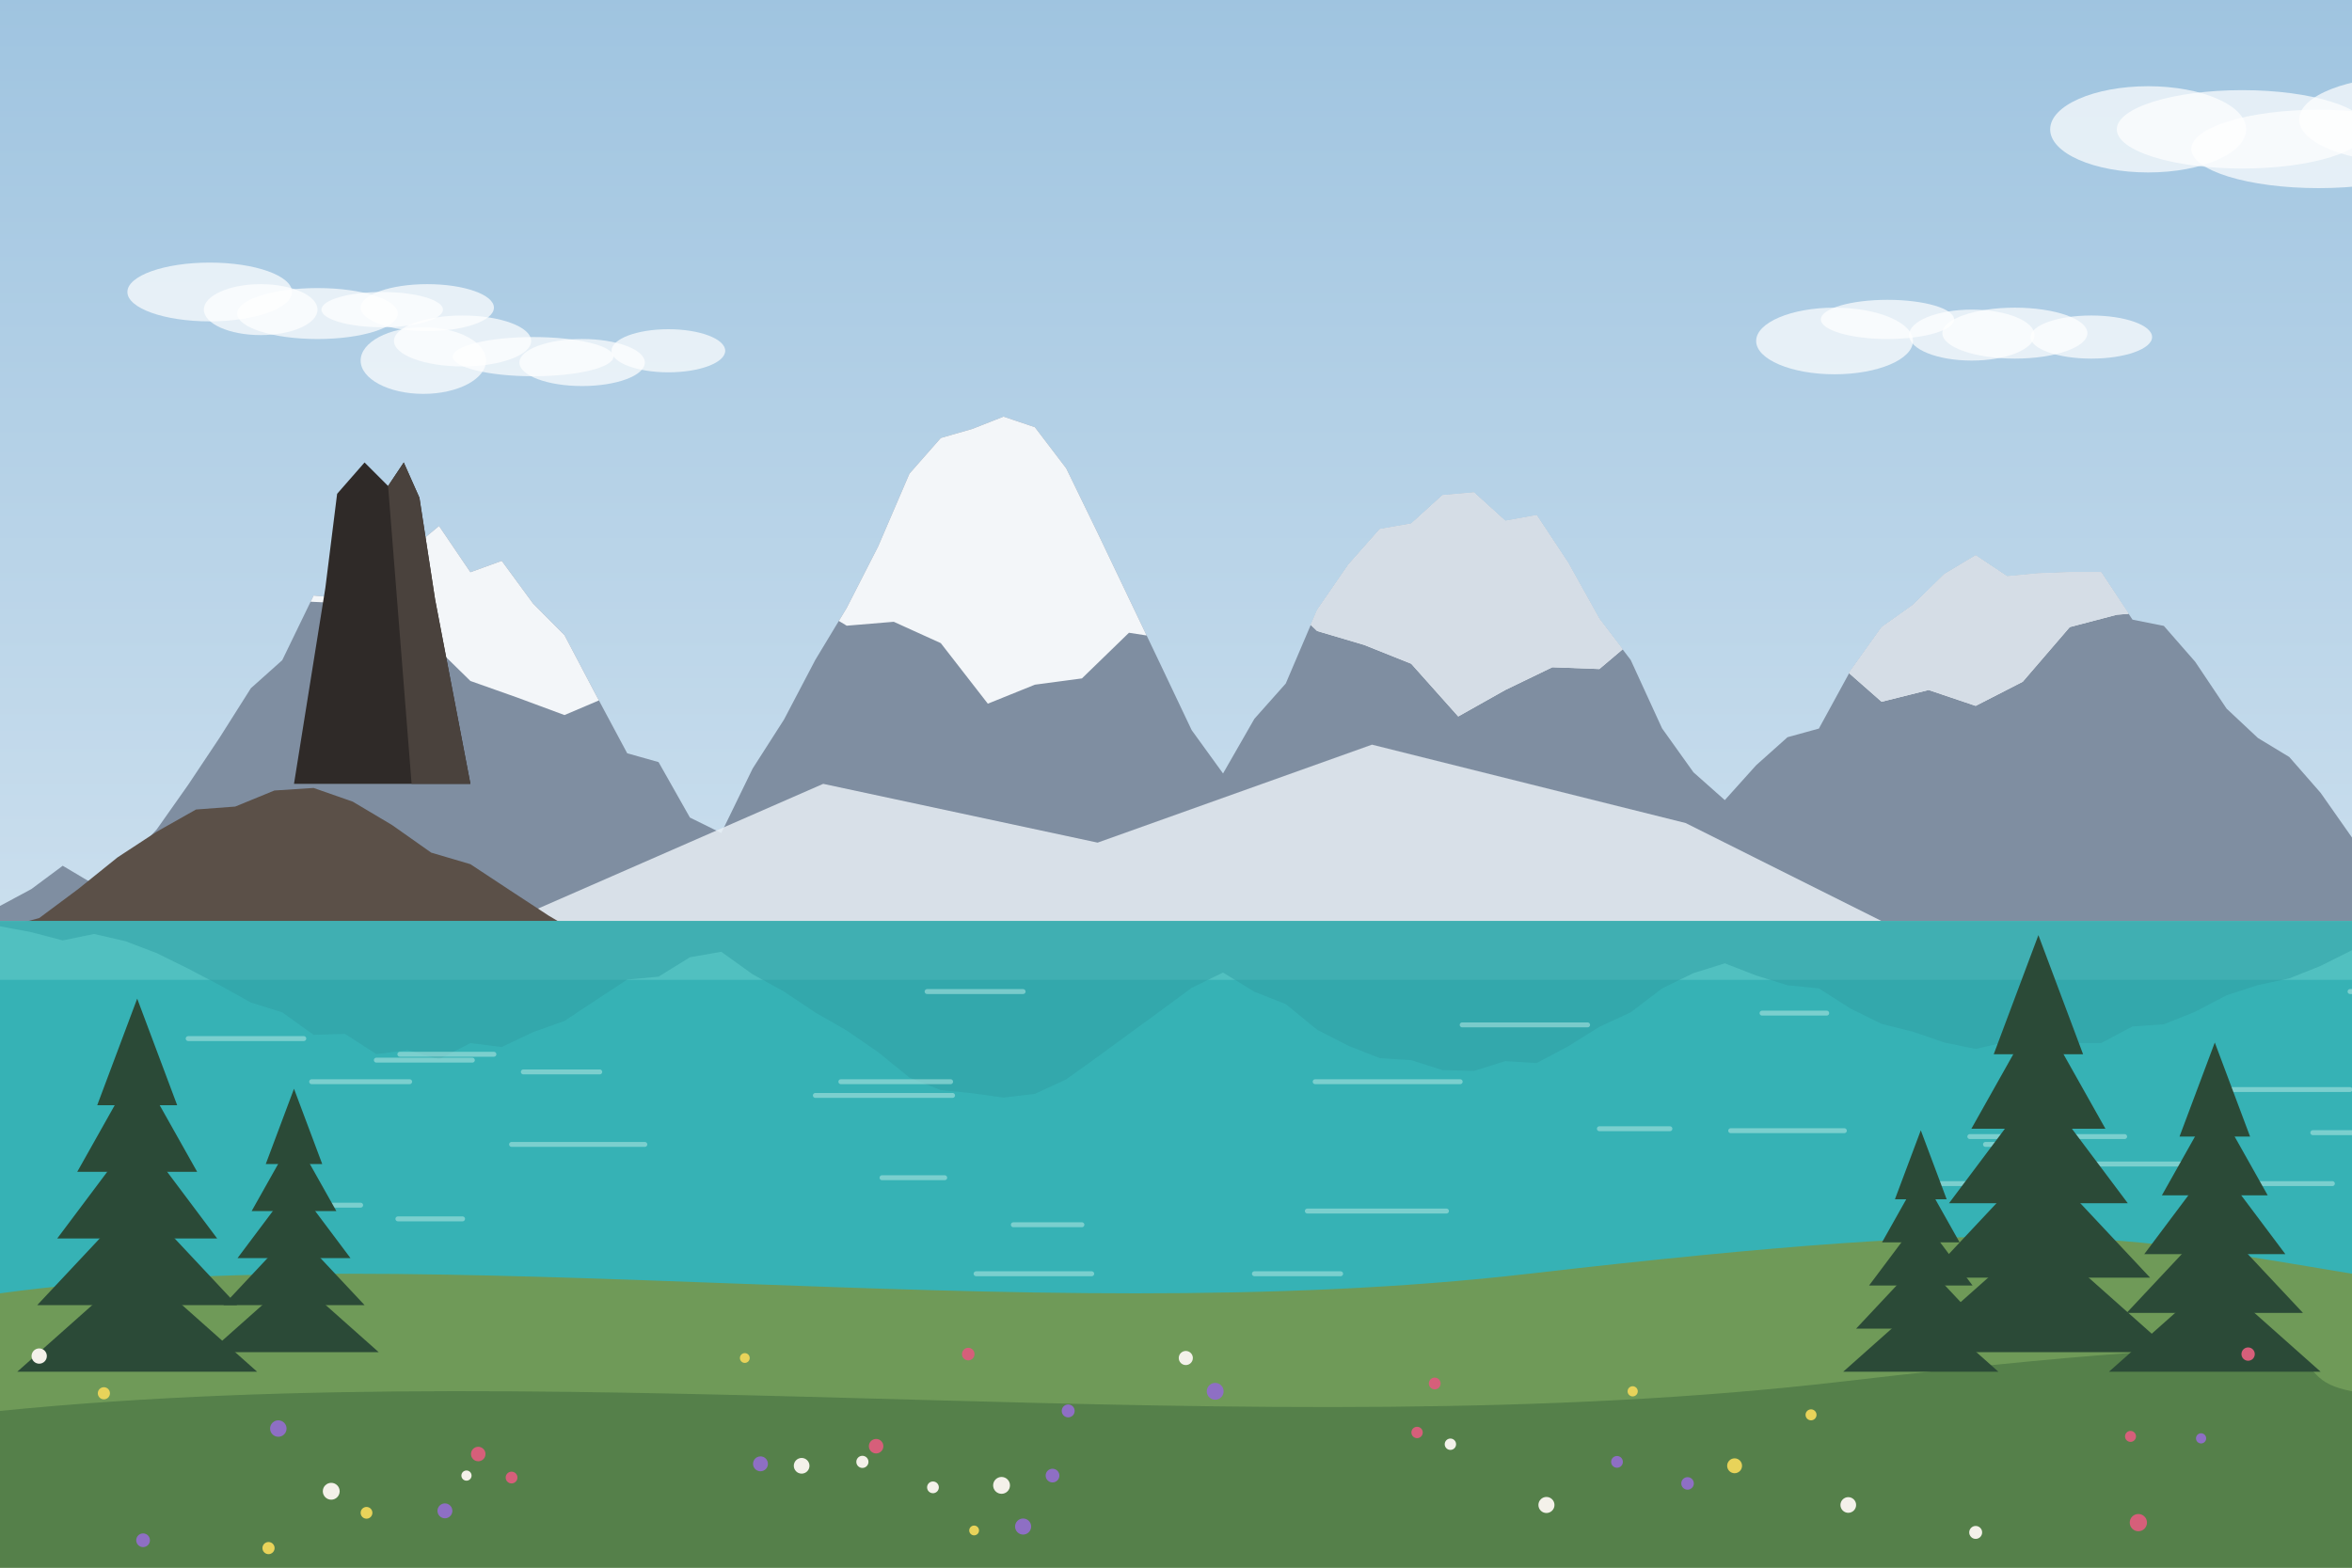
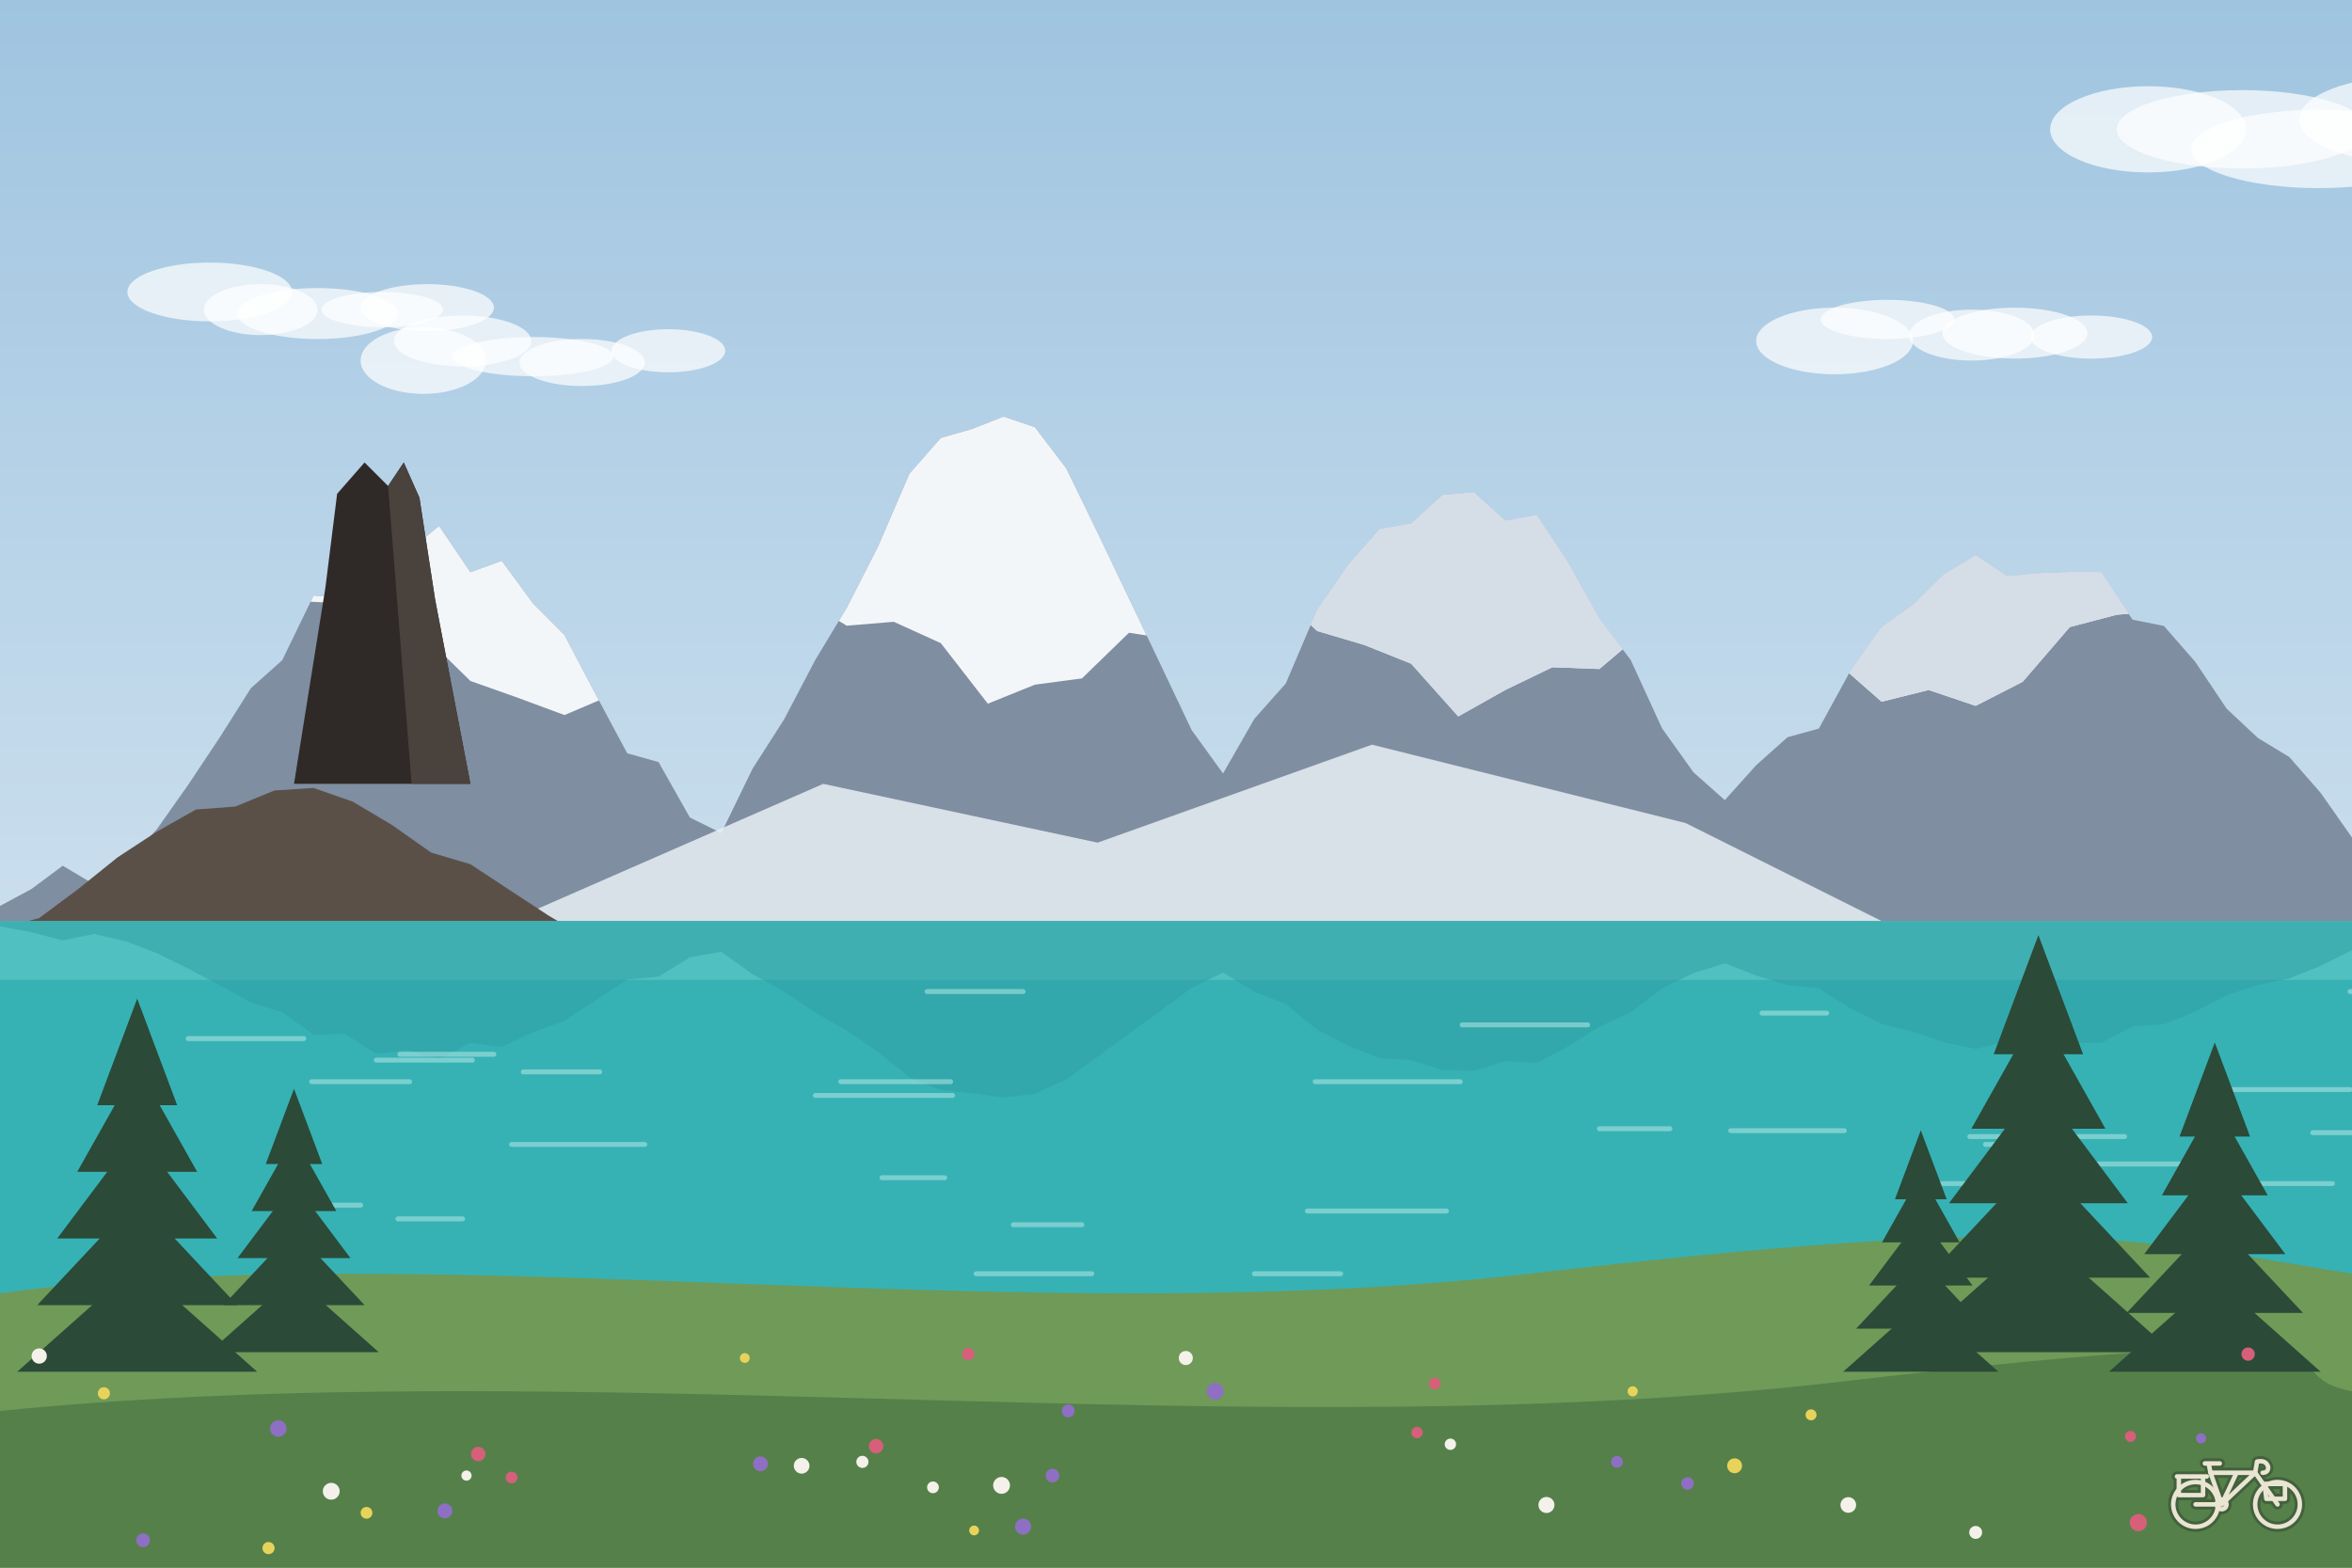
<svg xmlns="http://www.w3.org/2000/svg" viewBox="0 0 1200 800" width="1200" height="800">
  <defs>
    <linearGradient id="garibaldi-sky" x1="0" y1="0" x2="0" y2="1">
      <stop offset="0" stop-color="#9fc4e0" />
      <stop offset="1" stop-color="#e9f1f7" />
    </linearGradient>
  </defs>
  <rect width="1200" height="800" fill="url(#garibaldi-sky)" />
  <ellipse cx="216" cy="184" rx="32" ry="17" fill="#ffffff" opacity="0.7" />
  <ellipse cx="236" cy="174" rx="35" ry="13" fill="#ffffff" opacity="0.7" />
  <ellipse cx="272" cy="182" rx="41" ry="10" fill="#ffffff" opacity="0.7" />
  <ellipse cx="297" cy="185" rx="32" ry="12" fill="#ffffff" opacity="0.7" />
  <ellipse cx="341" cy="179" rx="29" ry="11" fill="#ffffff" opacity="0.7" />
  <ellipse cx="1096" cy="66" rx="50" ry="22" fill="#ffffff" opacity="0.7" />
  <ellipse cx="1144" cy="66" rx="64" ry="20" fill="#ffffff" opacity="0.7" />
  <ellipse cx="1183" cy="76" rx="65" ry="20" fill="#ffffff" opacity="0.7" />
  <ellipse cx="1229" cy="61" rx="56" ry="22" fill="#ffffff" opacity="0.7" />
  <ellipse cx="1289" cy="72" rx="50" ry="24" fill="#ffffff" opacity="0.7" />
  <ellipse cx="107" cy="149" rx="42" ry="15" fill="#ffffff" opacity="0.7" />
  <ellipse cx="133" cy="158" rx="29" ry="13" fill="#ffffff" opacity="0.7" />
  <ellipse cx="162" cy="160" rx="41" ry="13" fill="#ffffff" opacity="0.7" />
  <ellipse cx="195" cy="158" rx="31" ry="9" fill="#ffffff" opacity="0.7" />
  <ellipse cx="218" cy="157" rx="34" ry="12" fill="#ffffff" opacity="0.7" />
  <ellipse cx="936" cy="174" rx="40" ry="17" fill="#ffffff" opacity="0.7" />
  <ellipse cx="963" cy="163" rx="34" ry="10" fill="#ffffff" opacity="0.7" />
  <ellipse cx="1006" cy="171" rx="32" ry="13" fill="#ffffff" opacity="0.7" />
  <ellipse cx="1028" cy="170" rx="37" ry="13" fill="#ffffff" opacity="0.7" />
  <ellipse cx="1067" cy="172" rx="31" ry="11" fill="#ffffff" opacity="0.7" />
  <polygon points="0.0,470.0 0.0,462.3 16.0,453.7 32.0,441.8 48.0,451.3 64.0,440.5 80.0,423.2 96.0,400.5 112.0,376.5 128.0,351.2 144.0,336.9 160.0,303.9 176.0,305.4 192.0,275.9 208.0,281.7 224.0,268.4 240.0,292.0 256.0,286.2 272.0,308.0 288.0,324.1 304.0,354.5 320.0,384.4 336.0,388.9 352.0,417.2 368.0,425.1 384.0,392.2 400.0,367.2 416.0,336.7 432.0,310.2 448.0,278.9 464.0,241.7 480.0,223.5 496.0,218.9 512.0,212.6 528.0,218.0 544.0,239.0 560.0,271.9 576.0,305.4 592.0,338.9 608.0,372.6 624.0,394.7 640.0,366.8 656.0,348.8 672.0,311.3 688.0,288.1 704.0,270.0 720.0,267.2 736.0,252.7 752.0,251.3 768.0,265.8 784.0,262.9 800.0,287.1 816.0,315.8 832.0,336.8 848.0,371.7 864.0,394.1 880.0,408.3 896.0,390.5 912.0,376.2 928.0,371.8 944.0,342.5 960.0,320.1 976.0,308.7 992.0,293.0 1008.0,283.4 1024.0,294.1 1040.0,292.6 1056.0,292.0 1072.0,292.0 1088.0,316.2 1104.0,319.4 1120.0,337.7 1136.0,361.6 1152.0,376.6 1168.0,386.3 1184.0,404.6 1200.0,427.4 1200.0,470.0" fill="#7f8ea1" />
  <defs>
    <clipPath id="garibaldi-peaks">
      <polygon points="0.0,470.0 0.0,462.3 16.0,453.7 32.0,441.8 48.0,451.3 64.0,440.5 80.0,423.2 96.0,400.5 112.0,376.5 128.0,351.2 144.0,336.9 160.0,303.9 176.0,305.4 192.0,275.9 208.0,281.7 224.0,268.4 240.0,292.0 256.0,286.2 272.0,308.0 288.0,324.1 304.0,354.5 320.0,384.4 336.0,388.9 352.0,417.2 368.0,425.1 384.0,392.2 400.0,367.2 416.0,336.7 432.0,310.2 448.0,278.9 464.0,241.7 480.0,223.5 496.0,218.9 512.0,212.6 528.0,218.0 544.0,239.0 560.0,271.9 576.0,305.4 592.0,338.9 608.0,372.6 624.0,394.7 640.0,366.8 656.0,348.8 672.0,311.3 688.0,288.1 704.0,270.0 720.0,267.2 736.0,252.7 752.0,251.3 768.0,265.8 784.0,262.9 800.0,287.1 816.0,315.8 832.0,336.8 848.0,371.7 864.0,394.1 880.0,408.3 896.0,390.5 912.0,376.2 928.0,371.8 944.0,342.5 960.0,320.1 976.0,308.7 992.0,293.0 1008.0,283.4 1024.0,294.1 1040.0,292.6 1056.0,292.0 1072.0,292.0 1088.0,316.2 1104.0,319.4 1120.0,337.7 1136.0,361.6 1152.0,376.6 1168.0,386.3 1184.0,404.6 1200.0,427.4 1200.0,470.0" fill="#000" />
    </clipPath>
  </defs>
  <g clip-path="url(#garibaldi-peaks)">
    <polygon points="0.0,0.0 1200.0,0.0 1200.0,341.9 1176.0,347.4 1152.0,334.6 1128.0,323.0 1104.0,311.8 1080.0,313.7 1056.0,320.0 1032.0,347.9 1008.0,360.2 984.0,352.1 960.0,358.1 936.0,337.0 912.0,326.7 888.0,299.5 864.0,311.5 840.0,321.1 816.0,341.4 792.0,340.5 768.0,352.1 744.0,365.6 720.0,338.7 696.0,329.1 672.0,322.0 648.0,298.9 624.0,299.9 600.0,326.6 576.0,322.9 552.0,346.2 528.0,349.4 504.0,359.1 480.0,328.2 456.0,317.3 432.0,319.3 408.0,304.8 384.0,308.5 360.0,320.2 336.0,334.9 312.0,354.7 288.0,364.9 264.0,356.0 240.0,347.5 216.0,324.0 192.0,316.5 168.0,307.5 144.0,306.4 120.0,322.1 96.0,353.2 72.0,367.0 48.0,351.4 24.0,337.2 0.0,339.7" fill="#f3f6f9" />
    <polygon points="600.0,0.0 1200.0,0.0 1200.0,341.9 1176.0,347.4 1152.0,334.6 1128.0,323.0 1104.0,311.8 1080.0,313.7 1056.0,320.0 1032.0,347.9 1008.0,360.2 984.0,352.1 960.0,358.1 936.0,337.0 912.0,326.7 888.0,299.5 864.0,311.5 840.0,321.1 816.0,341.4 792.0,340.5 768.0,352.1 744.0,365.6 720.0,338.7 696.0,329.1 672.0,322.0 648.0,298.9 624.0,299.9 600.0,326.6" fill="#d5dde6" />
  </g>
  <polygon points="260.0,470.0 420.0,400.0 560.0,430.0 700.0,380.0 860.0,420.0 960.0,470.0" fill="#e8eef4" opacity="0.85" />
  <polygon points="0.0,500.0 0.0,473.9 20.0,468.5 40.0,453.6 60.0,437.5 80.0,424.4 100.0,413.1 120.0,411.6 140.0,403.4 160.0,402.1 180.0,409.1 200.0,421.0 220.0,435.1 240.0,441.0 260.0,454.2 280.0,467.3 300.0,479.1 320.0,482.8 340.0,488.3 360.0,492.7 380.0,496.1 400.0,499.7 420.0,500.7 420.0,500.0" fill="#5b5048" />
  <polygon points="150.0,400.0 166.0,300.0 172.0,252.0 186.0,236.0 198.0,248.0 206.0,236.0 214.0,254.0 222.0,306.0 240.0,400.0" fill="#2f2a28" />
  <polygon points="198.0,248.0 206.0,236.0 214.0,254.0 222.0,306.0 240.0,400.0 210.0,400.0" fill="#4a423d" />
  <rect x="0" y="470" width="1200" height="200" fill="#36b2b5" />
  <rect x="0" y="470" width="1200" height="30" fill="#5cc6c4" opacity="0.7" />
  <polygon points="0.0,470.0 0.0,472.7 16.0,475.7 32.0,479.9 48.0,476.6 64.0,480.3 80.0,486.4 96.0,494.3 112.0,502.7 128.0,511.6 144.0,516.6 160.0,528.1 176.0,527.6 192.0,537.9 208.0,535.9 224.0,540.6 240.0,532.3 256.0,534.3 272.0,526.7 288.0,521.0 304.0,510.4 320.0,499.9 336.0,498.4 352.0,488.5 368.0,485.7 384.0,497.2 400.0,506.0 416.0,516.7 432.0,525.9 448.0,536.9 464.0,549.9 480.0,556.3 496.0,557.9 512.0,560.1 528.0,558.2 544.0,550.8 560.0,539.3 576.0,527.6 592.0,515.9 608.0,504.1 624.0,496.3 640.0,506.1 656.0,512.4 672.0,525.5 688.0,533.7 704.0,540.0 720.0,541.0 736.0,546.1 752.0,546.5 768.0,541.5 784.0,542.5 800.0,534.0 816.0,524.0 832.0,516.6 848.0,504.4 864.0,496.6 880.0,491.6 896.0,497.8 912.0,502.8 928.0,504.4 944.0,514.6 960.0,522.5 976.0,526.5 992.0,532.0 1008.0,535.3 1024.0,531.6 1040.0,532.1 1056.0,532.3 1072.0,532.3 1088.0,523.8 1104.0,522.7 1120.0,516.3 1136.0,507.9 1152.0,502.7 1168.0,499.3 1184.0,492.9 1200.0,484.9 1200.0,470.0" fill="#2f9ea3" opacity="0.5" />
  <path d="M429,552 l56,0" stroke="#a8e3e0" stroke-width="2.5" opacity="0.6" stroke-linecap="round" />
  <path d="M137,615 l47,0" stroke="#a8e3e0" stroke-width="2.5" opacity="0.6" stroke-linecap="round" />
  <path d="M192,541 l49,0" stroke="#a8e3e0" stroke-width="2.5" opacity="0.6" stroke-linecap="round" />
  <path d="M517,625 l35,0" stroke="#a8e3e0" stroke-width="2.5" opacity="0.6" stroke-linecap="round" />
  <path d="M267,547 l39,0" stroke="#a8e3e0" stroke-width="2.5" opacity="0.6" stroke-linecap="round" />
  <path d="M899,517 l33,0" stroke="#a8e3e0" stroke-width="2.5" opacity="0.6" stroke-linecap="round" />
  <path d="M667,618 l71,0" stroke="#a8e3e0" stroke-width="2.5" opacity="0.6" stroke-linecap="round" />
  <path d="M671,552 l74,0" stroke="#a8e3e0" stroke-width="2.5" opacity="0.6" stroke-linecap="round" />
  <path d="M883,577 l58,0" stroke="#a8e3e0" stroke-width="2.5" opacity="0.6" stroke-linecap="round" />
  <path d="M1123,660 l77,0" stroke="#a8e3e0" stroke-width="2.5" opacity="0.6" stroke-linecap="round" />
  <path d="M159,552 l50,0" stroke="#a8e3e0" stroke-width="2.5" opacity="0.6" stroke-linecap="round" />
  <path d="M203,622 l33,0" stroke="#a8e3e0" stroke-width="2.5" opacity="0.6" stroke-linecap="round" />
  <path d="M1065,594 l61,0" stroke="#a8e3e0" stroke-width="2.5" opacity="0.6" stroke-linecap="round" />
  <path d="M498,650 l59,0" stroke="#a8e3e0" stroke-width="2.5" opacity="0.6" stroke-linecap="round" />
  <path d="M1076,648 l65,0" stroke="#a8e3e0" stroke-width="2.5" opacity="0.6" stroke-linecap="round" />
  <path d="M1180,578 l48,0" stroke="#a8e3e0" stroke-width="2.5" opacity="0.6" stroke-linecap="round" />
  <path d="M1013,584 l45,0" stroke="#a8e3e0" stroke-width="2.5" opacity="0.6" stroke-linecap="round" />
  <path d="M816,576 l36,0" stroke="#a8e3e0" stroke-width="2.5" opacity="0.6" stroke-linecap="round" />
  <path d="M1005,580 l79,0" stroke="#a8e3e0" stroke-width="2.5" opacity="0.6" stroke-linecap="round" />
  <path d="M640,650 l44,0" stroke="#a8e3e0" stroke-width="2.5" opacity="0.6" stroke-linecap="round" />
  <path d="M261,584 l68,0" stroke="#a8e3e0" stroke-width="2.5" opacity="0.6" stroke-linecap="round" />
  <path d="M990,604 l36,0" stroke="#a8e3e0" stroke-width="2.5" opacity="0.6" stroke-linecap="round" />
  <path d="M473,506 l49,0" stroke="#a8e3e0" stroke-width="2.5" opacity="0.6" stroke-linecap="round" />
  <path d="M1134,556 l65,0" stroke="#a8e3e0" stroke-width="2.5" opacity="0.6" stroke-linecap="round" />
  <path d="M746,523 l64,0" stroke="#a8e3e0" stroke-width="2.5" opacity="0.6" stroke-linecap="round" />
  <path d="M96,530 l59,0" stroke="#a8e3e0" stroke-width="2.5" opacity="0.6" stroke-linecap="round" />
  <path d="M153,654 l51,0" stroke="#a8e3e0" stroke-width="2.5" opacity="0.6" stroke-linecap="round" />
  <path d="M756,654 l35,0" stroke="#a8e3e0" stroke-width="2.5" opacity="0.6" stroke-linecap="round" />
  <path d="M1199,506 l60,0" stroke="#a8e3e0" stroke-width="2.5" opacity="0.6" stroke-linecap="round" />
  <path d="M787,658 l48,0" stroke="#a8e3e0" stroke-width="2.5" opacity="0.6" stroke-linecap="round" />
  <path d="M1136,604 l54,0" stroke="#a8e3e0" stroke-width="2.5" opacity="0.6" stroke-linecap="round" />
  <path d="M204,538 l48,0" stroke="#a8e3e0" stroke-width="2.5" opacity="0.6" stroke-linecap="round" />
  <path d="M416,559 l70,0" stroke="#a8e3e0" stroke-width="2.5" opacity="0.6" stroke-linecap="round" />
  <path d="M450,601 l32,0" stroke="#a8e3e0" stroke-width="2.5" opacity="0.6" stroke-linecap="round" />
  <path d="M0,660 C220,630 520,680 780,650 S1080,630 1200,650 L1200,800 L0,800 Z" fill="#6f9a58" />
  <path d="M0,720 C300,690 640,740 940,705 S1150,700 1200,710 L1200,800 L0,800 Z" fill="#55804a" />
  <polygon points="8.8,700.0 70.0,645.6 131.2,700.0" fill="#2b4a37" />
  <polygon points="19.0,666.0 70.0,611.6 121.0,666.0" fill="#2b4a37" />
  <polygon points="29.2,632.0 70.0,577.6 110.8,632.0" fill="#2b4a37" />
  <polygon points="39.4,598.0 70.0,543.6 100.6,598.0" fill="#2b4a37" />
  <polygon points="49.6,564.0 70.0,509.6 90.4,564.0" fill="#2b4a37" />
  <polygon points="106.8,690.0 150.0,651.6 193.2,690.0" fill="#2b4a37" />
  <polygon points="114.0,666.0 150.0,627.6 186.0,666.0" fill="#2b4a37" />
  <polygon points="121.2,642.0 150.0,603.6 178.8,642.0" fill="#2b4a37" />
  <polygon points="128.4,618.0 150.0,579.6 171.6,618.0" fill="#2b4a37" />
  <polygon points="135.6,594.0 150.0,555.6 164.4,594.0" fill="#2b4a37" />
  <polygon points="971.6,690.0 1040.0,629.2 1108.4,690.0" fill="#2b4a37" />
  <polygon points="983.0,652.0 1040.0,591.2 1097.0,652.0" fill="#2b4a37" />
  <polygon points="994.4,614.0 1040.0,553.2 1085.6,614.0" fill="#2b4a37" />
  <polygon points="1005.8,576.0 1040.0,515.2 1074.2,576.0" fill="#2b4a37" />
  <polygon points="1017.2,538.0 1040.0,477.2 1062.8,538.0" fill="#2b4a37" />
  <polygon points="1076.0,700.0 1130.0,652.0 1184.0,700.0" fill="#2b4a37" />
  <polygon points="1085.0,670.0 1130.0,622.0 1175.0,670.0" fill="#2b4a37" />
  <polygon points="1094.0,640.0 1130.0,592.0 1166.0,640.0" fill="#2b4a37" />
  <polygon points="1103.0,610.0 1130.0,562.0 1157.0,610.0" fill="#2b4a37" />
  <polygon points="1112.0,580.0 1130.0,532.0 1148.0,580.0" fill="#2b4a37" />
  <polygon points="940.4,700.0 980.0,664.8 1019.6,700.0" fill="#2b4a37" />
  <polygon points="947.0,678.0 980.0,642.8 1013.0,678.0" fill="#2b4a37" />
  <polygon points="953.6,656.0 980.0,620.8 1006.4,656.0" fill="#2b4a37" />
  <polygon points="960.2,634.0 980.0,598.8 999.8,634.0" fill="#2b4a37" />
  <polygon points="966.8,612.0 980.0,576.8 993.2,612.0" fill="#2b4a37" />
  <circle cx="169" cy="761" r="4.3" fill="#f4f1ea" />
  <circle cx="73" cy="786" r="3.5" fill="#8e6fc4" />
  <circle cx="440" cy="746" r="3.1" fill="#f4f1ea" />
  <circle cx="943" cy="768" r="4.0" fill="#f4f1ea" />
  <circle cx="545" cy="720" r="3.3" fill="#8e6fc4" />
  <circle cx="537" cy="753" r="3.5" fill="#8e6fc4" />
  <circle cx="409" cy="748" r="4.0" fill="#f4f1ea" />
  <circle cx="861" cy="757" r="3.2" fill="#8e6fc4" />
  <circle cx="244" cy="742" r="3.7" fill="#d65f7a" />
  <circle cx="605" cy="693" r="3.6" fill="#f4f1ea" />
  <circle cx="261" cy="754" r="3.0" fill="#d65f7a" />
  <circle cx="1147" cy="691" r="3.4" fill="#d65f7a" />
  <circle cx="380" cy="693" r="2.5" fill="#e8d35a" />
  <circle cx="885" cy="748" r="3.8" fill="#e8d35a" />
  <circle cx="53" cy="711" r="3.1" fill="#e8d35a" />
  <circle cx="497" cy="781" r="2.5" fill="#e8d35a" />
  <circle cx="620" cy="710" r="4.3" fill="#8e6fc4" />
  <circle cx="1087" cy="733" r="2.8" fill="#d65f7a" />
  <circle cx="789" cy="768" r="4.1" fill="#f4f1ea" />
  <circle cx="1123" cy="734" r="2.6" fill="#8e6fc4" />
  <circle cx="833" cy="710" r="2.6" fill="#e8d35a" />
  <circle cx="924" cy="722" r="2.8" fill="#e8d35a" />
  <circle cx="476" cy="759" r="3.0" fill="#f4f1ea" />
  <circle cx="723" cy="731" r="2.9" fill="#d65f7a" />
  <circle cx="227" cy="771" r="3.8" fill="#8e6fc4" />
  <circle cx="187" cy="772" r="3.0" fill="#e8d35a" />
  <circle cx="522" cy="779" r="4.1" fill="#8e6fc4" />
  <circle cx="1091" cy="777" r="4.4" fill="#d65f7a" />
  <circle cx="740" cy="737" r="2.9" fill="#f4f1ea" />
  <circle cx="732" cy="706" r="3.0" fill="#d65f7a" />
  <circle cx="511" cy="758" r="4.3" fill="#f4f1ea" />
  <circle cx="825" cy="746" r="3.0" fill="#8e6fc4" />
  <circle cx="388" cy="747" r="3.8" fill="#8e6fc4" />
  <circle cx="1008" cy="782" r="3.3" fill="#f4f1ea" />
  <circle cx="142" cy="729" r="4.2" fill="#8e6fc4" />
  <circle cx="494" cy="691" r="3.2" fill="#d65f7a" />
  <circle cx="20" cy="692" r="3.9" fill="#f4f1ea" />
  <circle cx="447" cy="738" r="3.7" fill="#d65f7a" />
  <circle cx="137" cy="790" r="3.1" fill="#e8d35a" />
  <circle cx="238" cy="753" r="2.6" fill="#f4f1ea" />
+   <g class="signature-bike" transform="translate(1106.9,739.2) scale(0.950)">
+     <g fill="none" stroke="#14121a" stroke-width="5.5" stroke-linecap="round" stroke-linejoin="round" opacity="0.28">
+       <circle cx="14" cy="30" r="12" />
+       <circle cx="58" cy="30" r="12" />
+       <path d="M14 30 L28 30 L22 13 M28 30 L46 13 L22 13 M46 13 L58 30 M28 30 L36 13" />
+       <path d="M19 8 H27 M22 13 L21 8" />
+       <path d="M46 13 L47 7 Q52 6 53 10 Q53 13 50 13" />
+       <path d="M4 15 H20 M5 15 V25 H18 V15" />
+       <path d="M51 19 H62 V27 H52 Z" />
+       <circle cx="28" cy="30" r="2.6" />
+     </g>
+     <g fill="none" stroke="#fbf3e2" stroke-width="2.4" stroke-linecap="round" stroke-linejoin="round" opacity="0.9">
+       <circle cx="14" cy="30" r="12" />
+       <circle cx="58" cy="30" r="12" />
+       <path d="M14 30 L28 30 L22 13 M28 30 L46 13 L22 13 M46 13 L58 30 M28 30 L36 13" />
+       <path d="M19 8 H27 M22 13 L21 8" />
+       <path d="M46 13 L47 7 Q52 6 53 10 Q53 13 50 13" />
+       <path d="M4 15 H20 M5 15 V25 H18 V15" />
+       <path d="M51 19 H62 V27 H52 Z" />
+       <circle cx="28" cy="30" r="2.6" />
+     </g>
+   </g>
</svg>
